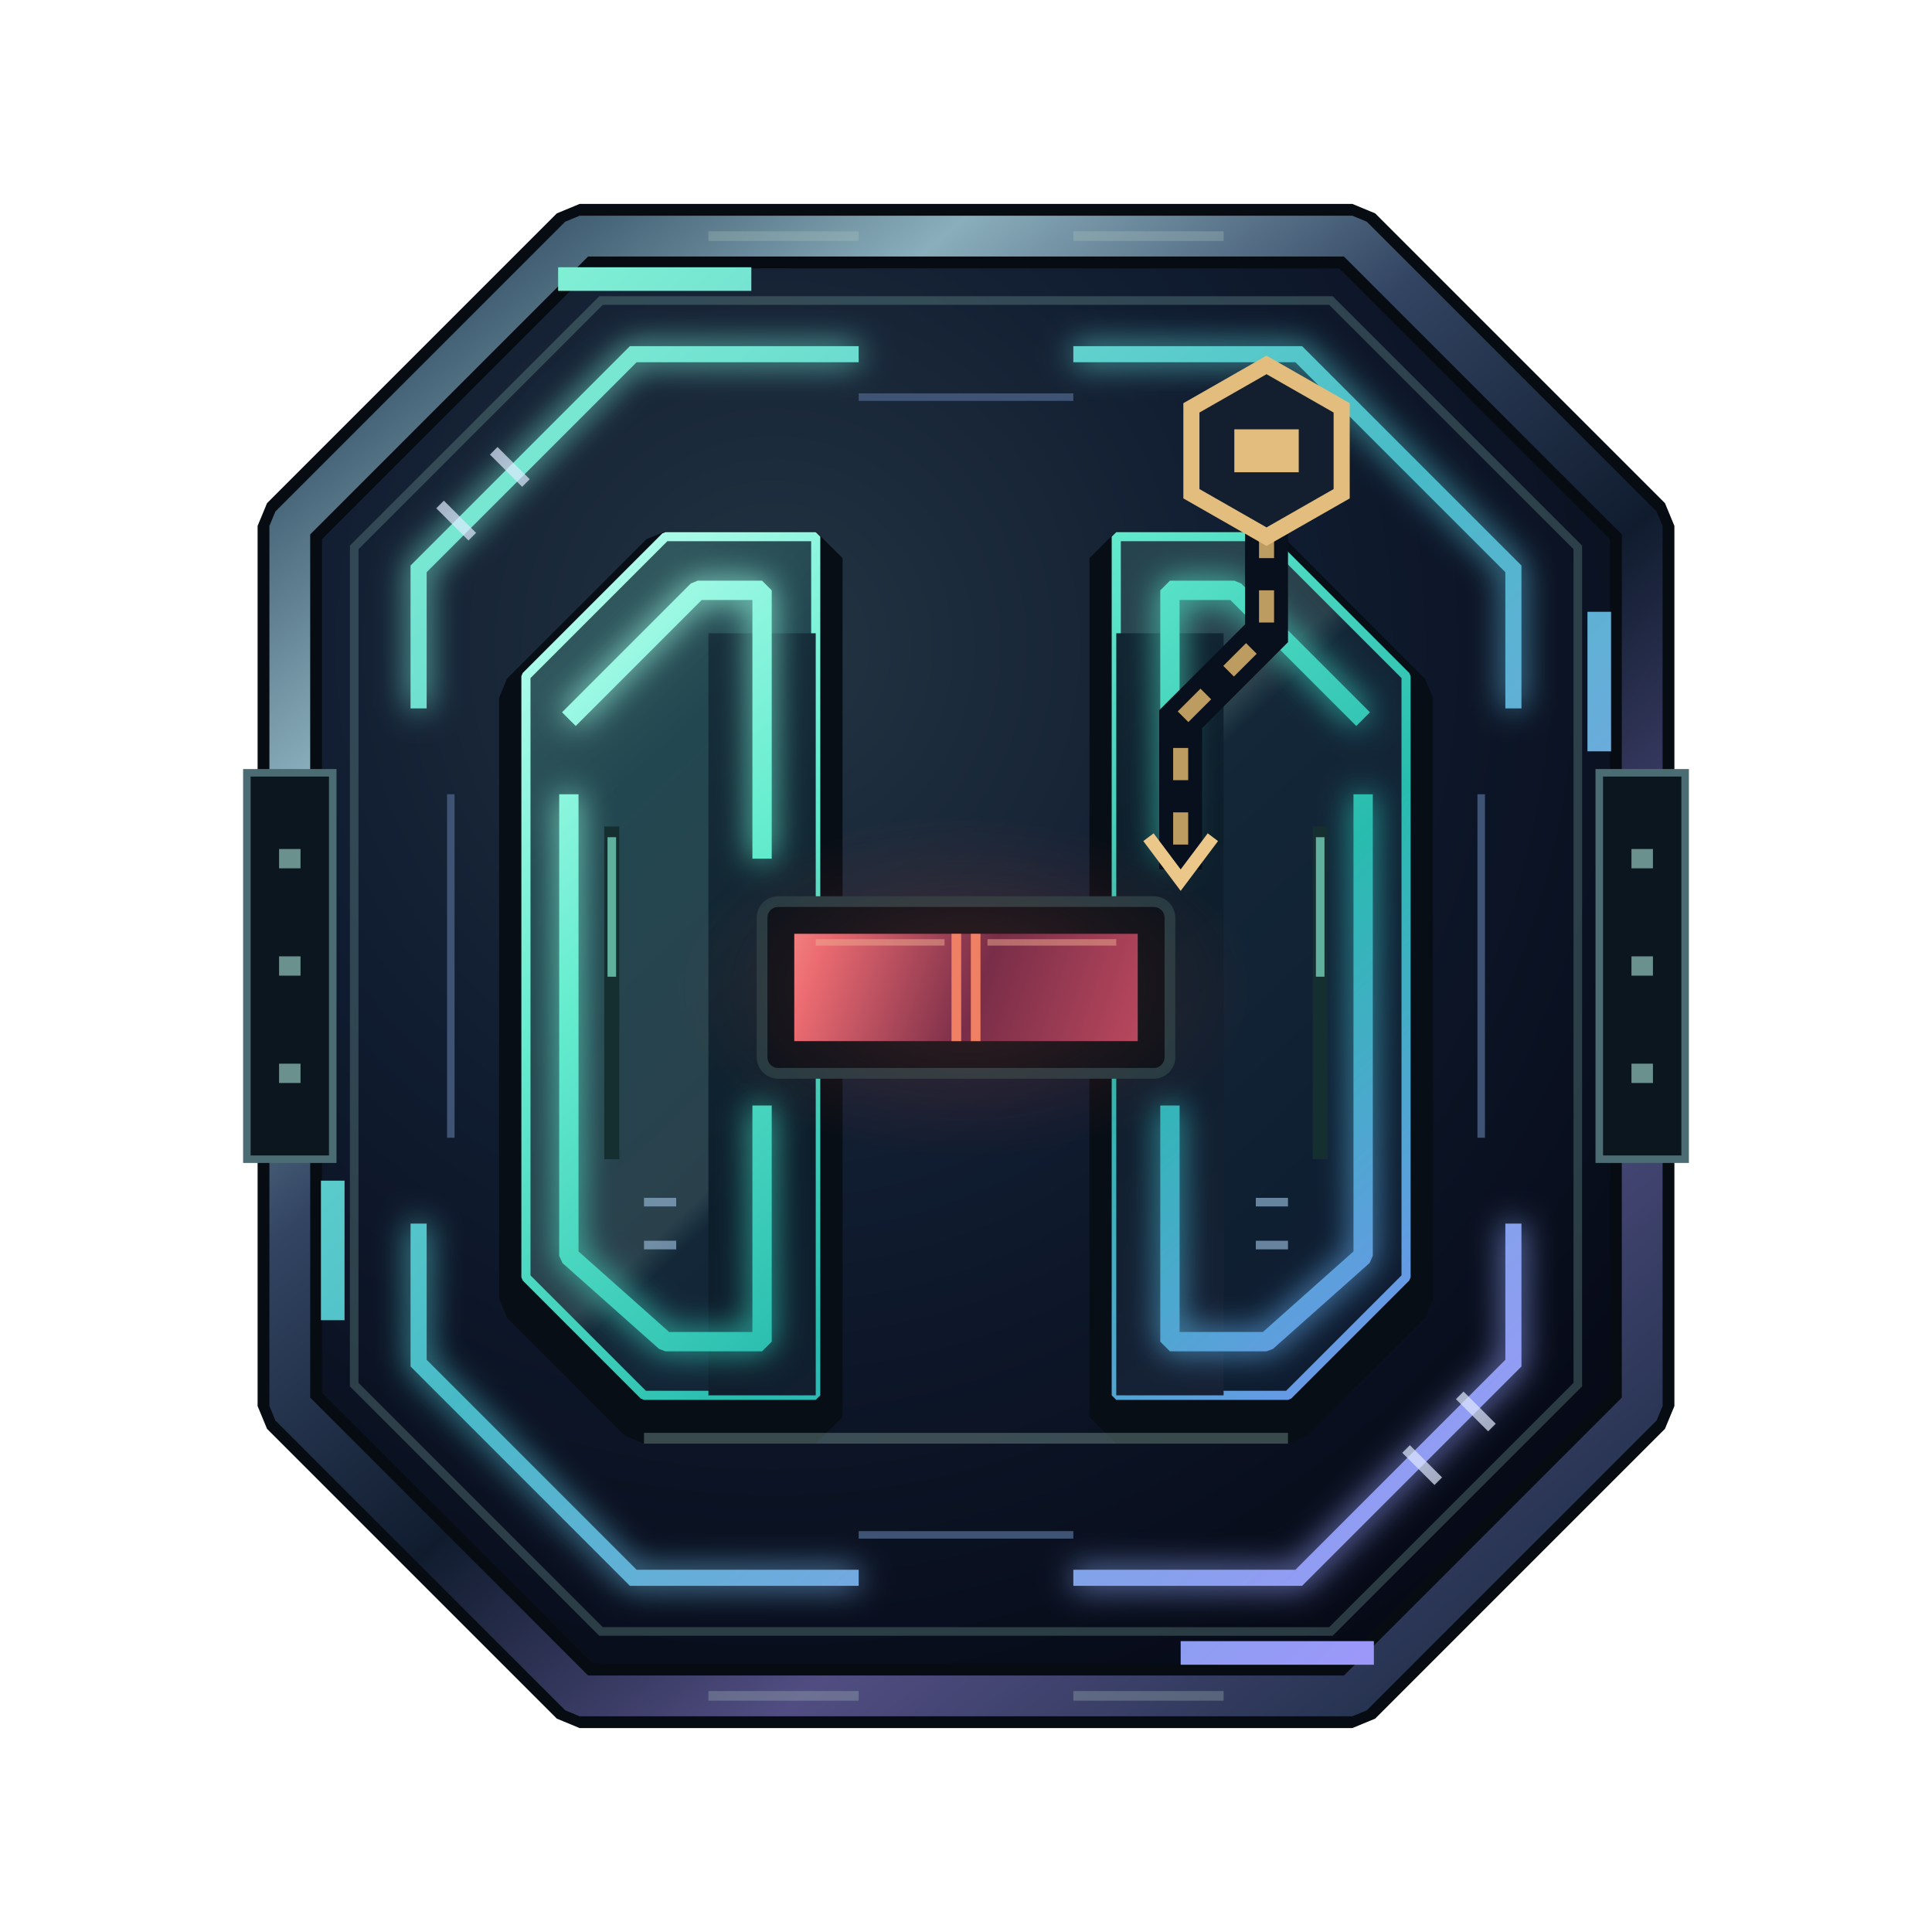
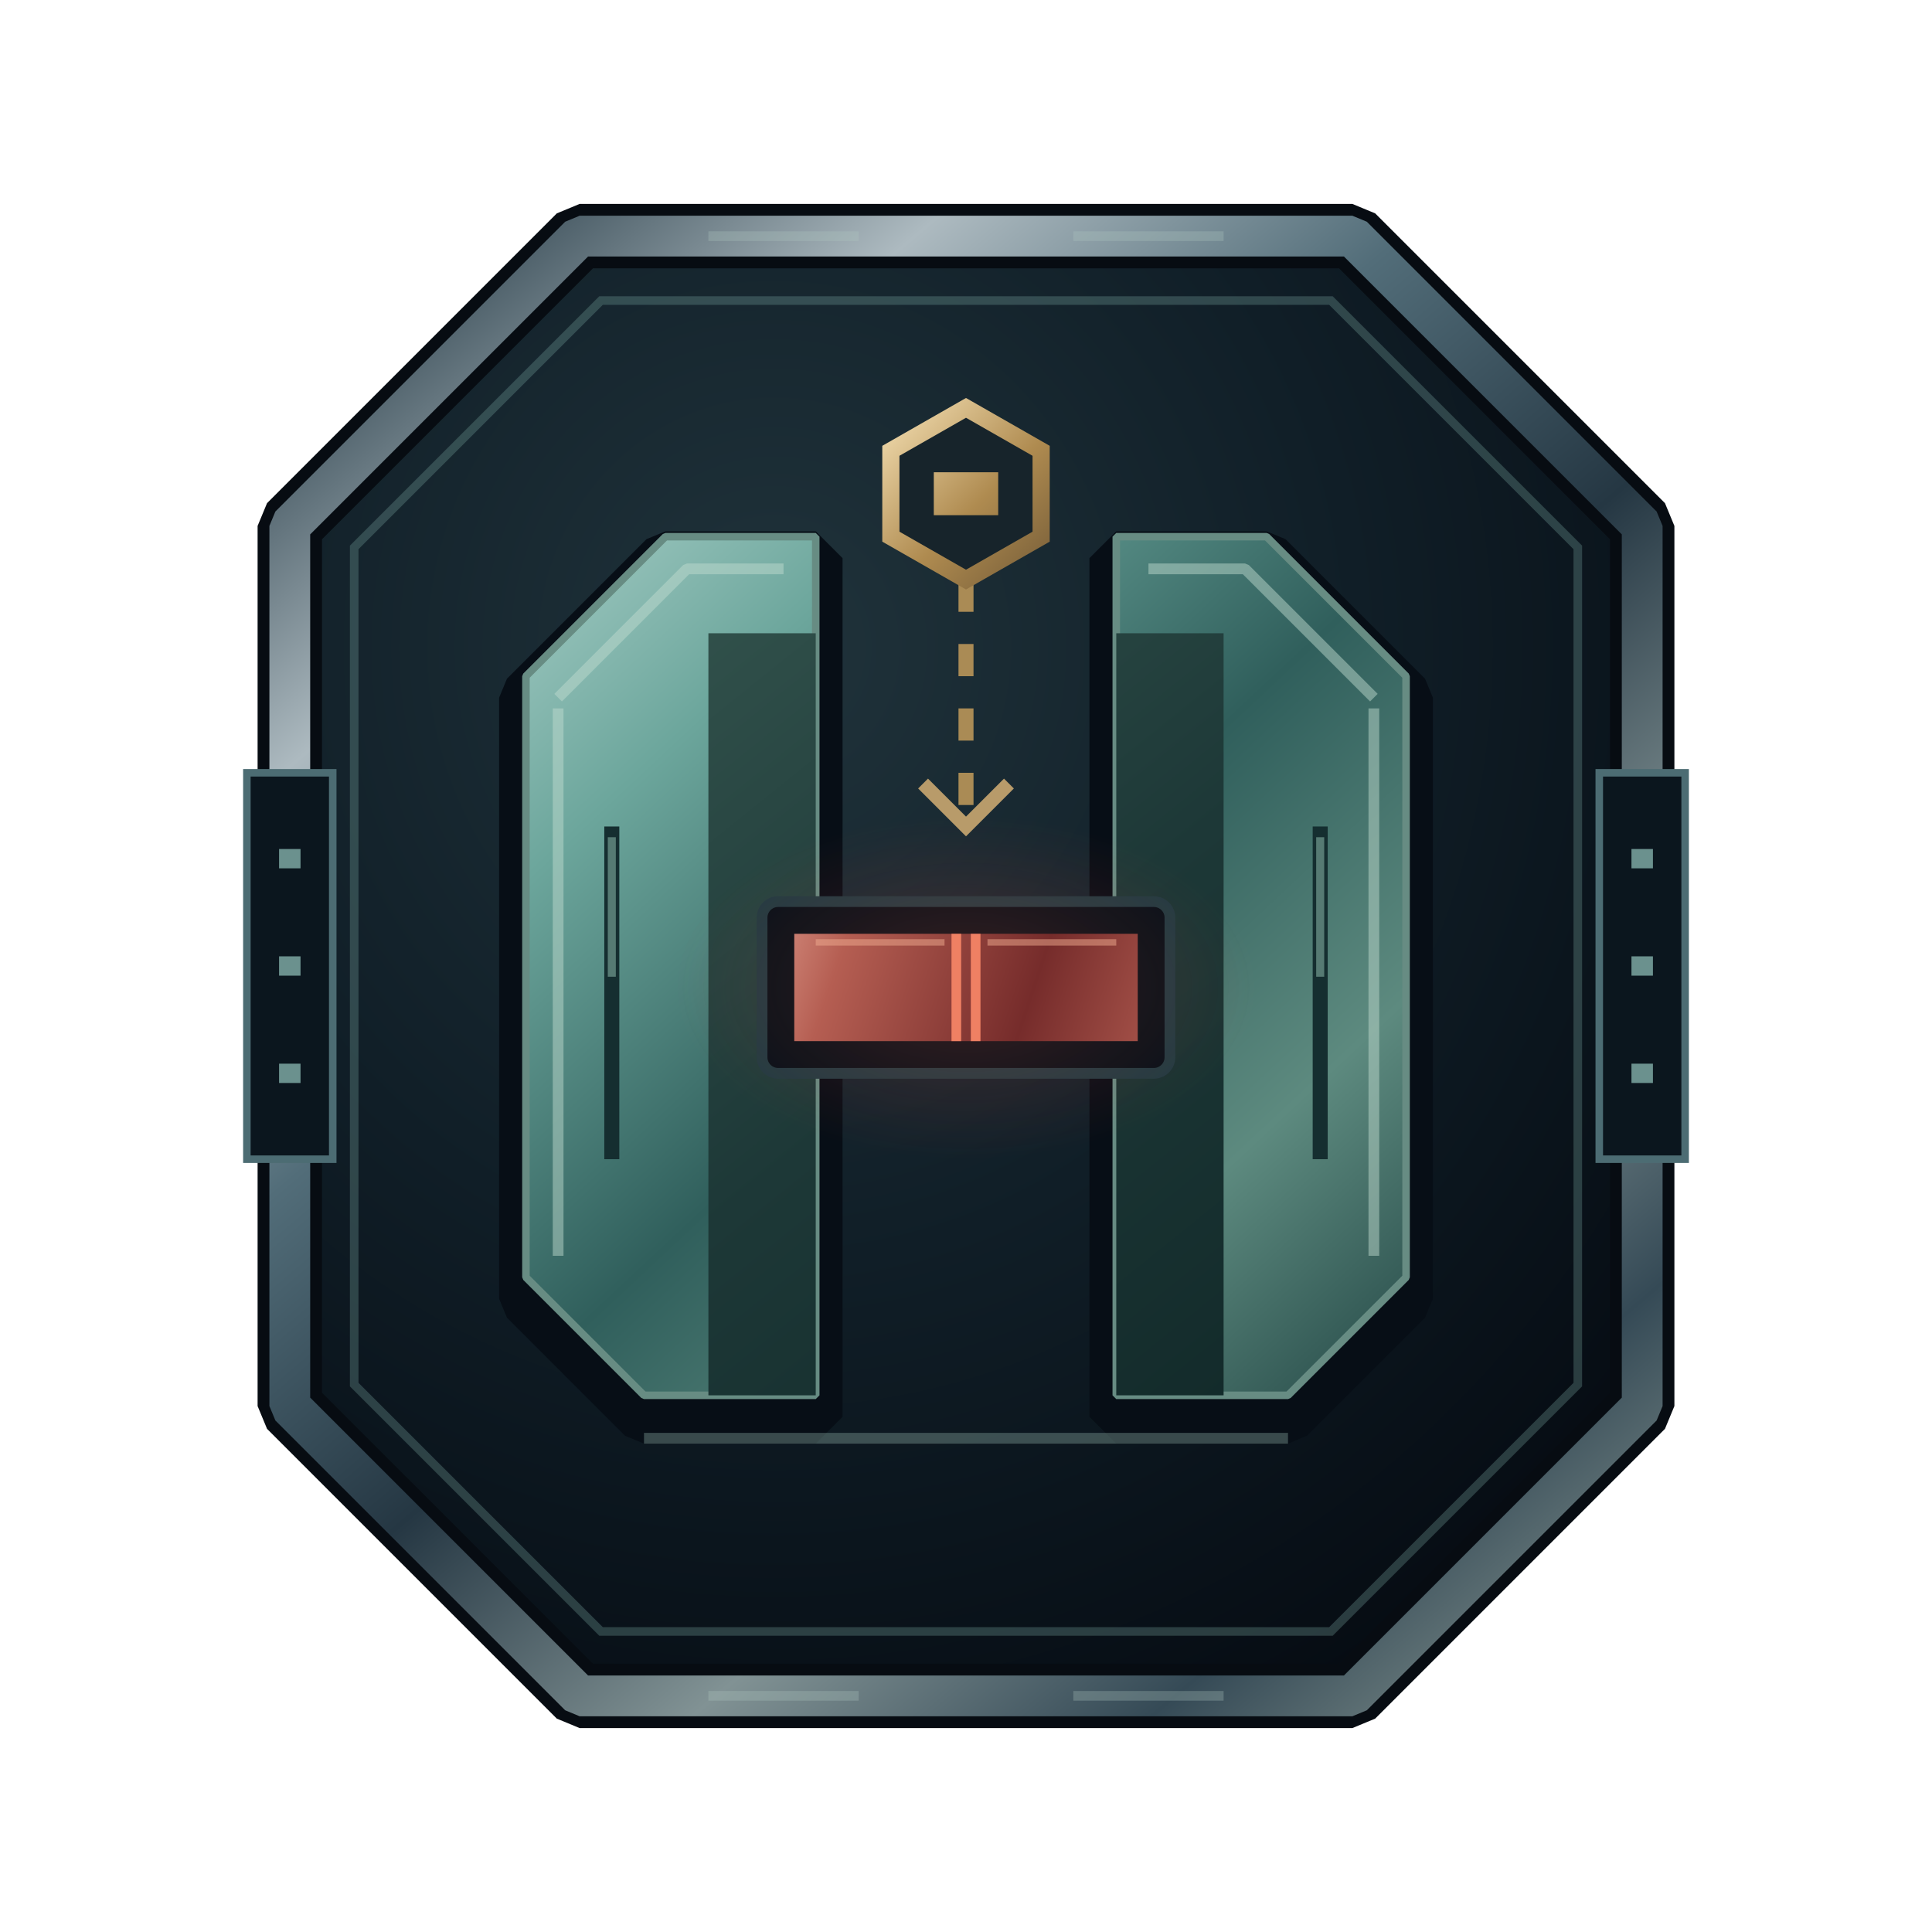
<svg xmlns="http://www.w3.org/2000/svg" viewBox="0 0 180 180" role="img" aria-labelledby="haldir-mark-title haldir-mark-desc">
  <defs>
    <radialGradient id="haldir-seat" cx="36%" cy="28%" r="82%">
-       <stop stop-color="#233442" />
-       <stop offset=".45" stop-color="#101c30" />
-       <stop offset="1" stop-color="#060916" />
+       <stop stop-color="#20333b" />
+       <stop offset=".52" stop-color="#101e27" />
+       <stop offset="1" stop-color="#060c13" />
    </radialGradient>
    <linearGradient id="haldir-rim" x1="35" y1="26" x2="147" y2="158" gradientUnits="userSpaceOnUse">
-       <stop stop-color="#2a455b" />
-       <stop offset=".18" stop-color="#8aaebb" />
-       <stop offset=".36" stop-color="#324462" />
-       <stop offset=".54" stop-color="#101c2e" />
-       <stop offset=".73" stop-color="#514d82" />
-       <stop offset="1" stop-color="#182b40" />
+       <stop stop-color="#314550" />
+       <stop offset=".17" stop-color="#adbac0" />
+       <stop offset=".34" stop-color="#526d79" />
+       <stop offset=".52" stop-color="#253743" />
+       <stop offset=".7" stop-color="#819294" />
+       <stop offset=".86" stop-color="#354a56" />
+       <stop offset="1" stop-color="#81918e" />
    </linearGradient>
    <linearGradient id="haldir-frame" x1="46" y1="45" x2="132" y2="137" gradientUnits="userSpaceOnUse">
-       <stop stop-color="#3e696a" />
-       <stop offset=".23" stop-color="#234750" />
-       <stop offset=".49" stop-color="#2a414c" />
-       <stop offset=".51" stop-color="#132738" />
-       <stop offset="1" stop-color="#0c192d" />
+       <stop stop-color="#b0d4cd" />
+       <stop offset=".23" stop-color="#6ca69c" />
+       <stop offset=".5" stop-color="#305f5c" />
+       <stop offset=".74" stop-color="#5d8a7f" />
+       <stop offset="1" stop-color="#193b3b" />
    </linearGradient>
    <linearGradient id="haldir-facet" x1="57" y1="50" x2="127" y2="137" gradientUnits="userSpaceOnUse">
-       <stop stop-color="#1a3440" />
-       <stop offset=".5" stop-color="#0d1e2b" />
-       <stop offset="1" stop-color="#192239" />
+       <stop stop-color="#365750" />
+       <stop offset=".5" stop-color="#1d3837" />
+       <stop offset="1" stop-color="#102727" />
    </linearGradient>
    <linearGradient id="haldir-threshold" x1="68" y1="84" x2="113" y2="99" gradientUnits="userSpaceOnUse">
-       <stop stop-color="#ffad9c" />
-       <stop offset=".2" stop-color="#eb6b71" />
-       <stop offset=".52" stop-color="#792d48" />
-       <stop offset="1" stop-color="#d65467" />
+       <stop stop-color="#e6a899" />
+       <stop offset=".24" stop-color="#b55e52" />
+       <stop offset=".62" stop-color="#762c2b" />
+       <stop offset="1" stop-color="#bd6558" />
+     </linearGradient>
+     <linearGradient id="haldir-authority" x1="83" y1="40" x2="98" y2="55" gradientUnits="userSpaceOnUse">
+       <stop stop-color="#ead3a4" />
+       <stop offset=".5" stop-color="#af8b50" />
+       <stop offset="1" stop-color="#715936" />
    </linearGradient>
    <radialGradient id="haldir-threshold-glow">
      <stop stop-color="#e35443" stop-opacity=".22" />
      <stop offset="1" stop-color="#d84235" stop-opacity="0" />
    </radialGradient>
-     <linearGradient id="haldir-plasma" x1="51" y1="50" x2="126" y2="131" gradientUnits="userSpaceOnUse">
-       <stop stop-color="#bdfff0" />
-       <stop offset=".3" stop-color="#66edcf" />
-       <stop offset=".65" stop-color="#28bcae" />
-       <stop offset="1" stop-color="#6f95ed" />
-     </linearGradient>
-     <linearGradient id="haldir-corner" x1="32" y1="32" x2="145" y2="149" gradientUnits="userSpaceOnUse">
-       <stop stop-color="#87f6d6" />
-       <stop offset=".48" stop-color="#48bac7" />
-       <stop offset="1" stop-color="#a594ff" />
-     </linearGradient>
-     <filter id="haldir-emission" x="-60%" y="-60%" width="220%" height="220%" color-interpolation-filters="sRGB">
-       <feGaussianBlur stdDeviation="1.5" />
-       <feMerge>
-         <feMergeNode />
-         <feMergeNode in="SourceGraphic" />
-       </feMerge>
-     </filter>
  </defs>
  <style>
    .haldir-threshold-light { animation: haldir-threshold-light 10s ease-in-out infinite; }
    @keyframes haldir-threshold-light { 0%, 100% { opacity: .45; } 50% { opacity: .85; } }
    .haldir-intent, .haldir-command, .haldir-authority-check { opacity: 0; }
    .haldir-intent { animation: haldir-intent 10s ease-in-out infinite; }
    .haldir-command { animation: haldir-command 10s ease-in-out infinite; }
    .haldir-authority-check { animation: haldir-authority-check 10s ease-in-out infinite; }
    .haldir-gate-left { animation: haldir-gate-left 10s ease-in-out infinite; }
    .haldir-gate-right { animation: haldir-gate-right 10s ease-in-out infinite; }
    @keyframes haldir-intent { 0%, 8% { transform: translateY(0); opacity: 0; } 12% { opacity: 1; } 30% { transform: translateY(-22px); opacity: 1; } 36%, 100% { transform: translateY(-22px); opacity: 0; } }
    @keyframes haldir-authority-check { 0%, 30%, 57%, 100% { opacity: 0; } 40%, 47% { opacity: .9; } }
    @keyframes haldir-command { 0%, 59% { transform: translateY(0); opacity: 0; } 64% { opacity: 1; } 79% { transform: translateY(-12px); opacity: 1; } 85%, 100% { transform: translateY(-12px); opacity: 0; } }
    @keyframes haldir-gate-left { 0%, 50%, 85%, 100% { transform: translateX(0); } 59%, 78% { transform: translateX(-6px); } }
    @keyframes haldir-gate-right { 0%, 50%, 85%, 100% { transform: translateX(0); } 59%, 78% { transform: translateX(6px); } }
    @media (prefers-reduced-motion: reduce) {
      .haldir-threshold-light, .haldir-intent, .haldir-command, .haldir-authority-check, .haldir-gate-left, .haldir-gate-right { animation: none; }
    }
  </style>
  <g id="haldir-housing" fill="none">
    <path d="M54 22H126L153 49V131L126 158H54L27 131V49Z" fill="url(#haldir-seat)" stroke="#070c12" stroke-width="6" stroke-linejoin="bevel" />
    <path d="M54 22H126L153 49V131L126 158H54L27 131V49Z" stroke="url(#haldir-rim)" stroke-width="3.8" stroke-linejoin="bevel" />
    <path d="M56 28H124L147 51V129L124 152H56L33 129V51Z" stroke="#7caaa4" stroke-opacity=".3" stroke-width=".8" />
-     <path d="M39 66V53L59 33H80 M100 33H121L141 53V66 M141 114V127L121 147H100 M80 147H59L39 127V114" stroke="url(#haldir-corner)" stroke-width="1.5" filter="url(#haldir-emission)" />
-     <path d="M52 26H70 M110 154H128 M31 110V123 M149 57V70" stroke="url(#haldir-corner)" stroke-width="2.2" />
-     <path d="M41 47 44 50 M46 42 49 45 M131 135 134 138 M136 130 139 133" stroke="#e0eaff" stroke-opacity=".7" stroke-width="1" />
-     <path d="M42 74V106 M138 74V106 M80 37H100 M80 143H100" stroke="#3f5374" stroke-width=".7" />
    <path d="M23 72H31V108H23Z M149 72H157V108H149Z" fill="#0b161e" stroke="#4c6c73" stroke-width=".7" />
    <path d="M26 80H28 M26 90H28 M26 100H28 M152 80H154 M152 90H154 M152 100H154" stroke="#6b918e" stroke-width="1.8" />
    <path d="M66 22H80 M100 22H114 M66 158H80 M100 158H114" stroke="#afc6bf" stroke-opacity=".3" stroke-width=".9" />
  </g>
  <g id="haldir-gate" stroke-linejoin="bevel">
    <path d="M49 63 62 50H76V130H60L49 119Z M131 63 118 50H104V130H120L131 119Z" fill="#070e16" stroke="#070e16" stroke-width="5" transform="translate(0 2)" />
-     <path d="M49 63 62 50H76V130H60L49 119Z M131 63 118 50H104V130H120L131 119Z" fill="url(#haldir-frame)" stroke="url(#haldir-plasma)" stroke-width=".85" />
+     <path d="M49 63 62 50H76V130H60L49 119Z M131 63 118 50H104V130H120L131 119Z" fill="url(#haldir-frame)" stroke="#678c83" stroke-width=".7" />
    <path d="M66 59H76V130H66Z M114 59H104V130H114Z" fill="url(#haldir-facet)" />
-     <path d="M53 67 65 55H71V80 M127 67 115 55H109V80 M53 74V117L62 125H71V103 M127 74V117L118 125H109V103" fill="none" stroke="url(#haldir-plasma)" stroke-width="1.8" filter="url(#haldir-emission)" />
+     <path d="M52 65 64 53H73 M128 65 116 53H107 M52 66V117 M128 66V117" fill="none" stroke="#c0dace" stroke-opacity=".48" stroke-width="1" />
    <path d="M57 77V108 M123 77V108" fill="none" stroke="#152e30" stroke-width="1.4" />
-     <path d="M57 78V91 M123 78V91" fill="none" stroke="#8af5d8" stroke-opacity=".65" stroke-width=".8" />
-     <path d="M60 112H63 M60 116H63 M117 112H120 M117 116H120" fill="none" stroke="#97bad9" stroke-opacity=".65" stroke-width=".8" />
+     <path d="M57 78V91 M123 78V91" fill="none" stroke="#8cb8a9" stroke-opacity=".55" stroke-width=".75" />
    <rect x="71" y="84" width="38" height="16" rx="1.5" fill="#071119" stroke="#223b42" stroke-width="1" />
    <ellipse cx="90" cy="92" rx="27" ry="16" fill="url(#haldir-threshold-glow)" class="haldir-threshold-light" />
    <g class="haldir-gate-left">
      <path d="M74 87H90V97H74Z" fill="url(#haldir-threshold)" />
      <path d="M76 87.8H88" fill="none" stroke="#f0ac90" stroke-opacity=".5" stroke-width=".6" />
      <path d="M89.1 87V97" stroke="#ef8063" stroke-width=".9" />
    </g>
    <g class="haldir-gate-right">
      <path d="M90 87H106V97H90Z" fill="url(#haldir-threshold)" />
      <path d="M92 87.8H104" fill="none" stroke="#f0ac90" stroke-opacity=".5" stroke-width=".6" />
      <path d="M90.9 87V97" stroke="#ef8063" stroke-width=".9" />
    </g>
    <path d="M60 134H120" fill="none" stroke="#7f9e97" stroke-opacity=".42" stroke-width="1" />
  </g>
  <g id="haldir-authority-input">
-     <path d="M118 49V59L110 67V81" fill="none" stroke="#080f1d" stroke-width="4" />
-     <path d="M118 49V59L110 67V81" fill="none" stroke="#bd9c61" stroke-width="1.4" stroke-dasharray="3 3" />
-     <path d="M107 78 110 82 113 78" fill="none" stroke="#ebc88a" stroke-width="1.2" />
-     <path d="M118 34 125 38V46L118 50 111 46V38Z" fill="#131e2f" stroke="#e2bd7d" stroke-width="1.5" />
-     <path d="M115 40H121V44H115Z" fill="#e2bd7d" />
+     <path d="M90 54V76" fill="none" stroke="#aa8b55" stroke-width="1.4" stroke-dasharray="3 3" />
+     <path d="M86 73 90 77 94 73" fill="none" stroke="#b89b6a" stroke-width="1.3" />
+     <path d="M90 38 97 42V50L90 54 83 50V42Z" fill="#17242b" stroke="url(#haldir-authority)" stroke-width="1.6" />
+     <path d="M87 44H93V48H87Z" fill="url(#haldir-authority)" />
  </g>
  <path d="M90 123 94 127 90 131 86 127Z" fill="#d6b579" stroke="#f1d8a8" stroke-width=".8" class="haldir-intent" />
  <path d="M90 67 94 69V74L90 76 86 74V69Z" fill="#b9ddd4" stroke="#e0eee5" stroke-width=".8" class="haldir-command" />
-   <path d="M118 49V59L110 67V81" fill="none" stroke="#ffe1a1" stroke-width="2" stroke-dasharray="3 3" class="haldir-authority-check" filter="url(#haldir-emission)" />
+   <path d="M90 56V80" stroke="#efd5a5" stroke-width="2" stroke-dasharray="3 3" class="haldir-authority-check" />
</svg>
